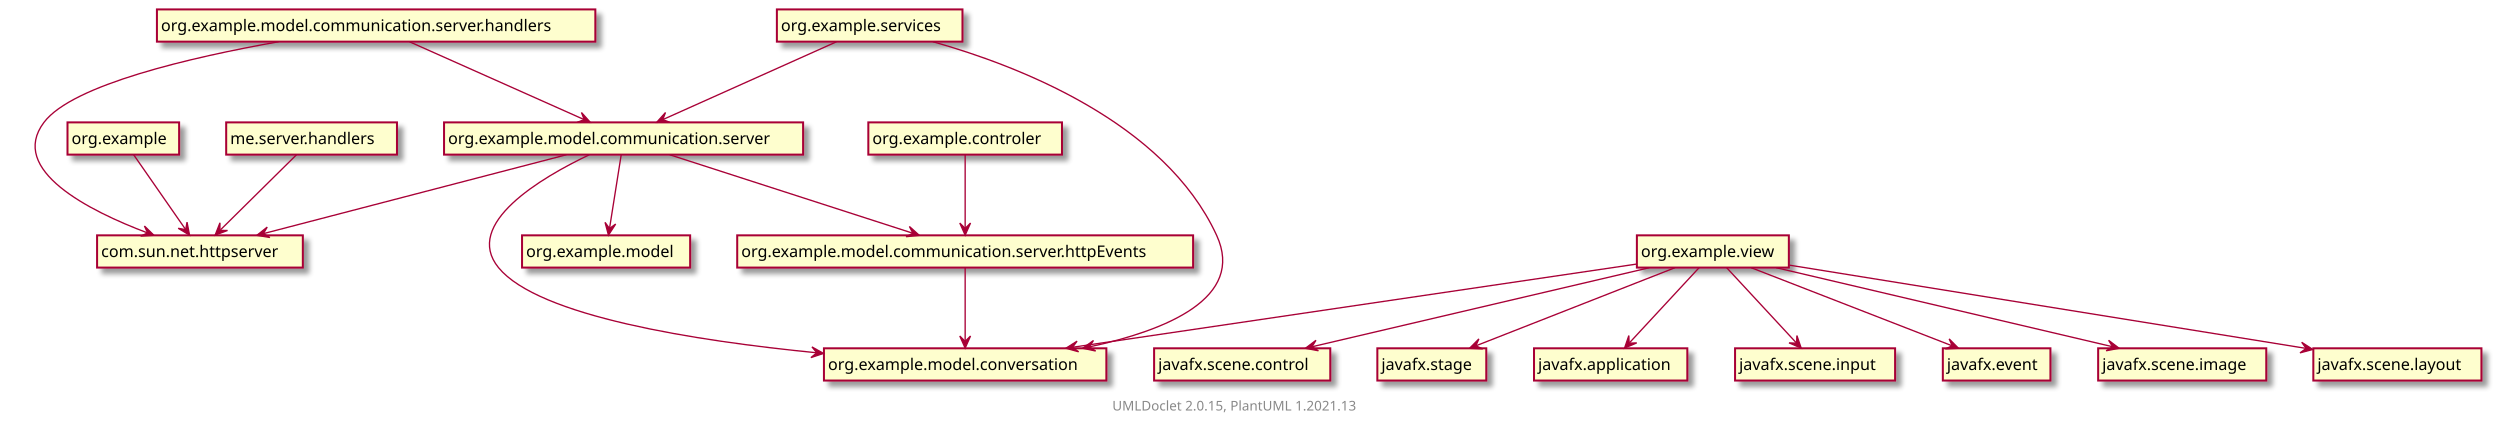
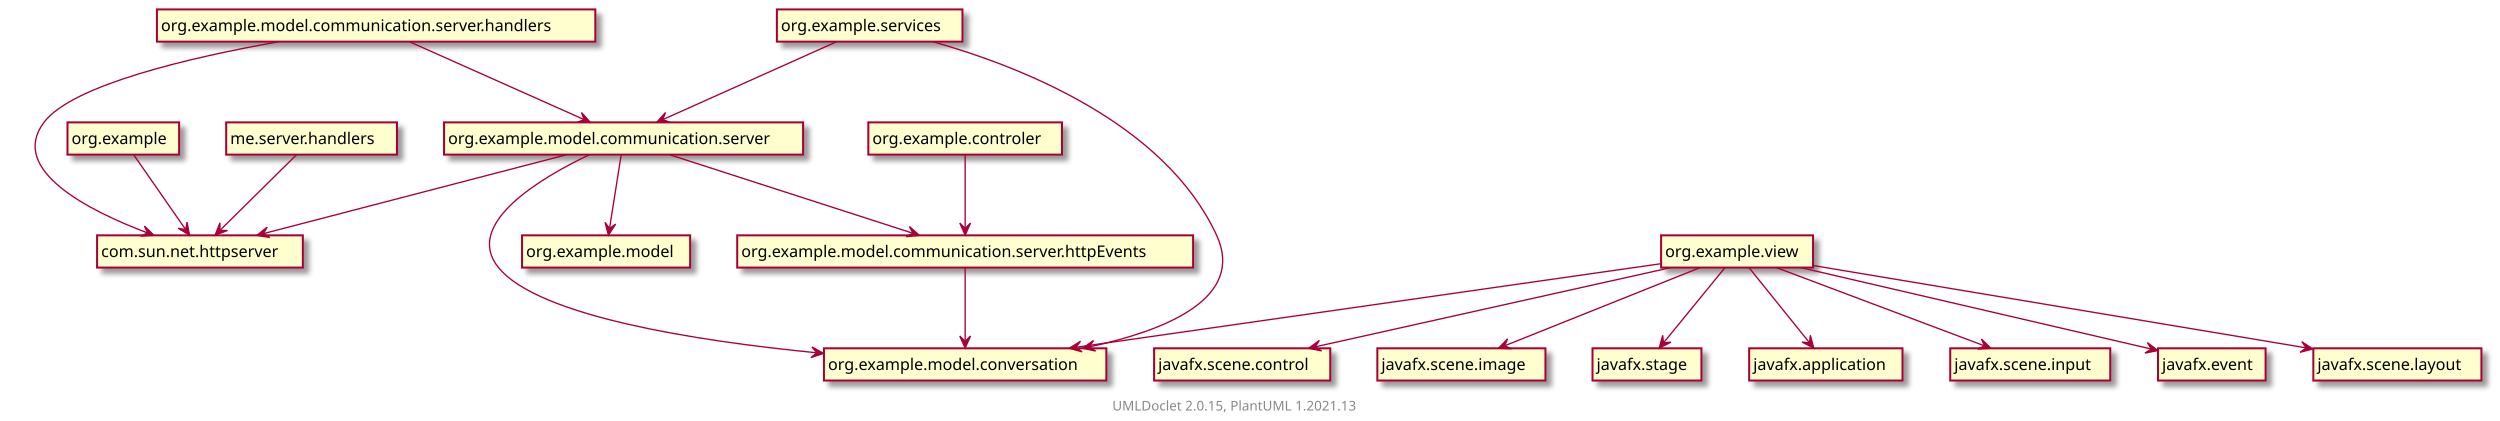
<svg xmlns="http://www.w3.org/2000/svg" xmlns:xlink="http://www.w3.org/1999/xlink" contentScriptType="application/ecmascript" contentStyleType="text/css" height="313px" preserveAspectRatio="none" style="width:1859px;height:313px;background:#FFFFFF;" version="1.1" viewBox="0 0 1859 313" width="1859px" zoomAndPan="magnify">
  <defs>
-     <filter height="300%" id="f1i1ynslbng1ol" width="300%" x="-1" y="-1">
+     <filter height="300%" id="f1oka1sgx9yz8z" width="300%" x="-1" y="-1">
      <feGaussianBlur result="blurOut" stdDeviation="2.0" />
      <feColorMatrix in="blurOut" result="blurOut2" type="matrix" values="0 0 0 0 0 0 0 0 0 0 0 0 0 0 0 0 0 0 .4 0" />
      <feOffset dx="4.0" dy="4.0" in="blurOut2" result="blurOut3" />
      <feBlend in="SourceGraphic" in2="blurOut3" mode="normal" />
    </filter>
  </defs>
  <g>
    <a href="me/server/handlers/package-summary.html" target="_top" title="me/server/handlers/package-summary.html" xlink:actuate="onRequest" xlink:href="me/server/handlers/package-summary.html" xlink:show="new" xlink:title="me/server/handlers/package-summary.html" xlink:type="simple">
-       <rect codeLine="28" fill="#FEFECE" filter="url(#f1i1ynslbng1ol)" height="23.969" id="me.server.handlers" style="stroke:#A80036;stroke-width:1.5;" width="127" x="168.19" y="91" />
+       <rect codeLine="28" fill="#FEFECE" filter="url(#f1oka1sgx9yz8z)" height="23.969" id="me.server.handlers" style="stroke:#A80036;stroke-width:1.5;" width="127" x="168.19" y="91" />
      <text fill="#000000" font-family="sans-serif" font-size="12" lengthAdjust="spacing" textLength="121" x="171.19" y="107.139">me.server.handlers</text>
    </a>
-     <rect fill="#FEFECE" filter="url(#f1i1ynslbng1ol)" height="23.969" id="com.sun.net.httpserver" style="stroke:#A80036;stroke-width:1.5;" width="153" x="72.19" y="175" />
+     <rect fill="#FEFECE" filter="url(#f1oka1sgx9yz8z)" height="23.969" id="com.sun.net.httpserver" style="stroke:#A80036;stroke-width:1.5;" width="153" x="72.19" y="175" />
    <text fill="#000000" font-family="sans-serif" font-size="12" lengthAdjust="spacing" textLength="147" x="75.19" y="191.139">com.sun.net.httpserver</text>
    <a href="org/example/package-summary.html" target="_top" title="org/example/package-summary.html" xlink:actuate="onRequest" xlink:href="org/example/package-summary.html" xlink:show="new" xlink:title="org/example/package-summary.html" xlink:type="simple">
-       <rect codeLine="30" fill="#FEFECE" filter="url(#f1i1ynslbng1ol)" height="23.969" id="org.example" style="stroke:#A80036;stroke-width:1.5;" width="83" x="50.19" y="91" />
+       <rect codeLine="30" fill="#FEFECE" filter="url(#f1oka1sgx9yz8z)" height="23.969" id="org.example" style="stroke:#A80036;stroke-width:1.5;" width="83" x="50.19" y="91" />
      <text fill="#000000" font-family="sans-serif" font-size="12" lengthAdjust="spacing" textLength="77" x="53.19" y="107.139">org.example</text>
    </a>
    <a href="org/example/services/package-summary.html" target="_top" title="org/example/services/package-summary.html" xlink:actuate="onRequest" xlink:href="org/example/services/package-summary.html" xlink:show="new" xlink:title="org/example/services/package-summary.html" xlink:type="simple">
-       <rect codeLine="32" fill="#FEFECE" filter="url(#f1i1ynslbng1ol)" height="23.969" id="org.example.services" style="stroke:#A80036;stroke-width:1.5;" width="138" x="577.69" y="7" />
+       <rect codeLine="32" fill="#FEFECE" filter="url(#f1oka1sgx9yz8z)" height="23.969" id="org.example.services" style="stroke:#A80036;stroke-width:1.5;" width="138" x="577.69" y="7" />
      <text fill="#000000" font-family="sans-serif" font-size="12" lengthAdjust="spacing" textLength="132" x="580.69" y="23.139">org.example.services</text>
    </a>
    <a href="org/example/model/conversation/package-summary.html" target="_top" title="org/example/model/conversation/package-summary.html" xlink:actuate="onRequest" xlink:href="org/example/model/conversation/package-summary.html" xlink:show="new" xlink:title="org/example/model/conversation/package-summary.html" xlink:type="simple">
-       <rect codeLine="34" fill="#FEFECE" filter="url(#f1i1ynslbng1ol)" height="23.969" id="org.example.model.conversation" style="stroke:#A80036;stroke-width:1.5;" width="210" x="612.69" y="259" />
+       <rect codeLine="34" fill="#FEFECE" filter="url(#f1oka1sgx9yz8z)" height="23.969" id="org.example.model.conversation" style="stroke:#A80036;stroke-width:1.5;" width="210" x="612.69" y="259" />
      <text fill="#000000" font-family="sans-serif" font-size="12" lengthAdjust="spacing" textLength="204" x="615.69" y="275.139">org.example.model.conversation</text>
    </a>
    <a href="org/example/model/communication/server/package-summary.html" target="_top" title="org/example/model/communication/server/package-summary.html" xlink:actuate="onRequest" xlink:href="org/example/model/communication/server/package-summary.html" xlink:show="new" xlink:title="org/example/model/communication/server/package-summary.html" xlink:type="simple">
-       <rect codeLine="36" fill="#FEFECE" filter="url(#f1i1ynslbng1ol)" height="23.969" id="org.example.model.communication.server" style="stroke:#A80036;stroke-width:1.5;" width="267" x="330.19" y="91" />
+       <rect codeLine="36" fill="#FEFECE" filter="url(#f1oka1sgx9yz8z)" height="23.969" id="org.example.model.communication.server" style="stroke:#A80036;stroke-width:1.5;" width="267" x="330.19" y="91" />
      <text fill="#000000" font-family="sans-serif" font-size="12" lengthAdjust="spacing" textLength="261" x="333.19" y="107.139">org.example.model.communication.server</text>
    </a>
    <a href="org/example/controler/package-summary.html" target="_top" title="org/example/controler/package-summary.html" xlink:actuate="onRequest" xlink:href="org/example/controler/package-summary.html" xlink:show="new" xlink:title="org/example/controler/package-summary.html" xlink:type="simple">
-       <rect codeLine="38" fill="#FEFECE" filter="url(#f1i1ynslbng1ol)" height="23.969" id="org.example.controler" style="stroke:#A80036;stroke-width:1.5;" width="144" x="645.69" y="91" />
+       <rect codeLine="38" fill="#FEFECE" filter="url(#f1oka1sgx9yz8z)" height="23.969" id="org.example.controler" style="stroke:#A80036;stroke-width:1.5;" width="144" x="645.69" y="91" />
      <text fill="#000000" font-family="sans-serif" font-size="12" lengthAdjust="spacing" textLength="138" x="648.69" y="107.139">org.example.controler</text>
    </a>
    <a href="org/example/model/communication/server/httpEvents/package-summary.html" target="_top" title="org/example/model/communication/server/httpEvents/package-summary.html" xlink:actuate="onRequest" xlink:href="org/example/model/communication/server/httpEvents/package-summary.html" xlink:show="new" xlink:title="org/example/model/communication/server/httpEvents/package-summary.html" xlink:type="simple">
-       <rect codeLine="40" fill="#FEFECE" filter="url(#f1i1ynslbng1ol)" height="23.969" id="org.example.model.communication.server.httpEvents" style="stroke:#A80036;stroke-width:1.5;" width="339" x="548.19" y="175" />
+       <rect codeLine="40" fill="#FEFECE" filter="url(#f1oka1sgx9yz8z)" height="23.969" id="org.example.model.communication.server.httpEvents" style="stroke:#A80036;stroke-width:1.5;" width="339" x="548.19" y="175" />
      <text fill="#000000" font-family="sans-serif" font-size="12" lengthAdjust="spacing" textLength="333" x="551.19" y="191.139">org.example.model.communication.server.httpEvents</text>
    </a>
    <a href="org/example/view/package-summary.html" target="_top" title="org/example/view/package-summary.html" xlink:actuate="onRequest" xlink:href="org/example/view/package-summary.html" xlink:show="new" xlink:title="org/example/view/package-summary.html" xlink:type="simple">
-       <rect codeLine="42" fill="#FEFECE" filter="url(#f1i1ynslbng1ol)" height="23.969" id="org.example.view" style="stroke:#A80036;stroke-width:1.5;" width="113" x="1217.19" y="175" />
-       <text fill="#000000" font-family="sans-serif" font-size="12" lengthAdjust="spacing" textLength="107" x="1220.19" y="191.139">org.example.view</text>
+       <rect codeLine="42" fill="#FEFECE" filter="url(#f1oka1sgx9yz8z)" height="23.969" id="org.example.view" style="stroke:#A80036;stroke-width:1.5;" width="113" x="1235.19" y="175" />
+       <text fill="#000000" font-family="sans-serif" font-size="12" lengthAdjust="spacing" textLength="107" x="1238.19" y="191.139">org.example.view</text>
    </a>
-     <rect fill="#FEFECE" filter="url(#f1i1ynslbng1ol)" height="23.969" id="javafx.scene.layout" style="stroke:#A80036;stroke-width:1.5;" width="125" x="1720.19" y="259" />
+     <rect fill="#FEFECE" filter="url(#f1oka1sgx9yz8z)" height="23.969" id="javafx.scene.layout" style="stroke:#A80036;stroke-width:1.5;" width="125" x="1720.19" y="259" />
    <text fill="#000000" font-family="sans-serif" font-size="12" lengthAdjust="spacing" textLength="119" x="1723.19" y="275.139">javafx.scene.layout</text>
-     <rect fill="#FEFECE" filter="url(#f1i1ynslbng1ol)" height="23.969" id="javafx.scene.control" style="stroke:#A80036;stroke-width:1.5;" width="131" x="858.19" y="259" />
+     <rect fill="#FEFECE" filter="url(#f1oka1sgx9yz8z)" height="23.969" id="javafx.scene.control" style="stroke:#A80036;stroke-width:1.5;" width="131" x="858.19" y="259" />
    <text fill="#000000" font-family="sans-serif" font-size="12" lengthAdjust="spacing" textLength="125" x="861.19" y="275.139">javafx.scene.control</text>
-     <rect fill="#FEFECE" filter="url(#f1i1ynslbng1ol)" height="23.969" id="javafx.stage" style="stroke:#A80036;stroke-width:1.5;" width="81" x="1024.19" y="259" />
-     <text fill="#000000" font-family="sans-serif" font-size="12" lengthAdjust="spacing" textLength="75" x="1027.19" y="275.139">javafx.stage</text>
-     <rect fill="#FEFECE" filter="url(#f1i1ynslbng1ol)" height="23.969" id="javafx.application" style="stroke:#A80036;stroke-width:1.5;" width="114" x="1140.69" y="259" />
-     <text fill="#000000" font-family="sans-serif" font-size="12" lengthAdjust="spacing" textLength="108" x="1143.69" y="275.139">javafx.application</text>
-     <rect fill="#FEFECE" filter="url(#f1i1ynslbng1ol)" height="23.969" id="javafx.scene.input" style="stroke:#A80036;stroke-width:1.5;" width="119" x="1290.19" y="259" />
-     <text fill="#000000" font-family="sans-serif" font-size="12" lengthAdjust="spacing" textLength="113" x="1293.19" y="275.139">javafx.scene.input</text>
-     <rect fill="#FEFECE" filter="url(#f1i1ynslbng1ol)" height="23.969" id="javafx.event" style="stroke:#A80036;stroke-width:1.5;" width="80" x="1444.69" y="259" />
-     <text fill="#000000" font-family="sans-serif" font-size="12" lengthAdjust="spacing" textLength="74" x="1447.69" y="275.139">javafx.event</text>
-     <rect fill="#FEFECE" filter="url(#f1i1ynslbng1ol)" height="23.969" id="javafx.scene.image" style="stroke:#A80036;stroke-width:1.5;" width="125" x="1560.19" y="259" />
-     <text fill="#000000" font-family="sans-serif" font-size="12" lengthAdjust="spacing" textLength="119" x="1563.19" y="275.139">javafx.scene.image</text>
+     <rect fill="#FEFECE" filter="url(#f1oka1sgx9yz8z)" height="23.969" id="javafx.scene.image" style="stroke:#A80036;stroke-width:1.5;" width="125" x="1024.19" y="259" />
+     <text fill="#000000" font-family="sans-serif" font-size="12" lengthAdjust="spacing" textLength="119" x="1027.19" y="275.139">javafx.scene.image</text>
+     <rect fill="#FEFECE" filter="url(#f1oka1sgx9yz8z)" height="23.969" id="javafx.stage" style="stroke:#A80036;stroke-width:1.5;" width="81" x="1184.19" y="259" />
+     <text fill="#000000" font-family="sans-serif" font-size="12" lengthAdjust="spacing" textLength="75" x="1187.19" y="275.139">javafx.stage</text>
+     <rect fill="#FEFECE" filter="url(#f1oka1sgx9yz8z)" height="23.969" id="javafx.application" style="stroke:#A80036;stroke-width:1.5;" width="114" x="1300.69" y="259" />
+     <text fill="#000000" font-family="sans-serif" font-size="12" lengthAdjust="spacing" textLength="108" x="1303.69" y="275.139">javafx.application</text>
+     <rect fill="#FEFECE" filter="url(#f1oka1sgx9yz8z)" height="23.969" id="javafx.scene.input" style="stroke:#A80036;stroke-width:1.5;" width="119" x="1450.19" y="259" />
+     <text fill="#000000" font-family="sans-serif" font-size="12" lengthAdjust="spacing" textLength="113" x="1453.19" y="275.139">javafx.scene.input</text>
+     <rect fill="#FEFECE" filter="url(#f1oka1sgx9yz8z)" height="23.969" id="javafx.event" style="stroke:#A80036;stroke-width:1.5;" width="80" x="1604.69" y="259" />
+     <text fill="#000000" font-family="sans-serif" font-size="12" lengthAdjust="spacing" textLength="74" x="1607.69" y="275.139">javafx.event</text>
    <a href="org/example/model/communication/server/handlers/package-summary.html" target="_top" title="org/example/model/communication/server/handlers/package-summary.html" xlink:actuate="onRequest" xlink:href="org/example/model/communication/server/handlers/package-summary.html" xlink:show="new" xlink:title="org/example/model/communication/server/handlers/package-summary.html" xlink:type="simple">
-       <rect codeLine="44" fill="#FEFECE" filter="url(#f1i1ynslbng1ol)" height="23.969" id="org.example.model.communication.server.handlers" style="stroke:#A80036;stroke-width:1.5;" width="326" x="116.69" y="7" />
+       <rect codeLine="44" fill="#FEFECE" filter="url(#f1oka1sgx9yz8z)" height="23.969" id="org.example.model.communication.server.handlers" style="stroke:#A80036;stroke-width:1.5;" width="326" x="116.69" y="7" />
      <text fill="#000000" font-family="sans-serif" font-size="12" lengthAdjust="spacing" textLength="320" x="119.69" y="23.139">org.example.model.communication.server.handlers</text>
    </a>
    <a href="org/example/model/package-summary.html" target="_top" title="org/example/model/package-summary.html" xlink:actuate="onRequest" xlink:href="org/example/model/package-summary.html" xlink:show="new" xlink:title="org/example/model/package-summary.html" xlink:type="simple">
-       <rect codeLine="46" fill="#FEFECE" filter="url(#f1i1ynslbng1ol)" height="23.969" id="org.example.model" style="stroke:#A80036;stroke-width:1.5;" width="125" x="388.19" y="175" />
+       <rect codeLine="46" fill="#FEFECE" filter="url(#f1oka1sgx9yz8z)" height="23.969" id="org.example.model" style="stroke:#A80036;stroke-width:1.5;" width="125" x="388.19" y="175" />
      <text fill="#000000" font-family="sans-serif" font-size="12" lengthAdjust="spacing" textLength="119" x="391.19" y="191.139">org.example.model</text>
    </a>
    <path codeLine="6" d="M220.49,115.06 C205.89,129.49 180.28,154.79 163.92,170.95 " fill="none" id="me.server.handlers-to-com.sun.net.httpserver" style="stroke:#A80036;stroke-width:1.0;" />
    <polygon fill="#A80036" points="159.97,174.85,169.184,171.37,163.527,171.336,163.561,165.679,159.97,174.85" style="stroke:#A80036;stroke-width:1.0;" />
    <path codeLine="7" d="M99.37,115.06 C109.32,129.36 126.69,154.36 137.94,170.54 " fill="none" id="org.example-to-com.sun.net.httpserver" style="stroke:#A80036;stroke-width:1.0;" />
    <polygon fill="#A80036" points="140.94,174.85,139.076,165.179,138.081,170.748,132.513,169.753,140.94,174.85" style="stroke:#A80036;stroke-width:1.0;" />
    <path codeLine="8" d="M693.65,31.02 C756.89,48.81 865.93,90.74 904.69,175 C926.1,221.57 867.44,245.64 810.28,257.89 " fill="none" id="org.example.services-to-org.example.model.conversation" style="stroke:#A80036;stroke-width:1.0;" />
    <polygon fill="#A80036" points="805.11,258.96,814.74,261.026,810.003,257.933,813.096,253.196,805.11,258.96" style="stroke:#A80036;stroke-width:1.0;" />
    <path codeLine="9" d="M622.01,31.06 C588.49,46.08 528.66,72.89 492.93,88.9 " fill="none" id="org.example.services-to-org.example.model.communication.server" style="stroke:#A80036;stroke-width:1.0;" />
    <polygon fill="#A80036" points="488.27,90.99,498.119,90.97,492.835,88.95,494.855,83.666,488.27,90.99" style="stroke:#A80036;stroke-width:1.0;" />
    <path codeLine="10" d="M717.69,115.06 C717.69,129.12 717.69,153.51 717.69,169.7 " fill="none" id="org.example.controler-to-org.example.model.communication.server.httpEvents" style="stroke:#A80036;stroke-width:1.0;" />
    <polygon fill="#A80036" points="717.69,174.85,721.69,165.85,717.69,169.85,713.69,165.85,717.69,174.85" style="stroke:#A80036;stroke-width:1.0;" />
-     <path codeLine="11" d="M1330.59,197.17 C1424.99,212.37 1613.54,242.75 1714.75,259.06 " fill="none" id="org.example.view-to-javafx.scene.layout" style="stroke:#A80036;stroke-width:1.0;" />
-     <polygon fill="#A80036" points="1719.8,259.87,1711.542,254.503,1714.862,259.083,1710.283,262.403,1719.8,259.87" style="stroke:#A80036;stroke-width:1.0;" />
-     <path codeLine="12" d="M1226.48,199.06 C1161.2,214.35 1043.74,241.87 975.9,257.77 " fill="none" id="org.example.view-to-javafx.scene.control" style="stroke:#A80036;stroke-width:1.0;" />
-     <polygon fill="#A80036" points="970.7,258.99,980.376,260.829,975.568,257.848,978.548,253.04,970.7,258.99" style="stroke:#A80036;stroke-width:1.0;" />
-     <path codeLine="13" d="M1245.5,199.06 C1207.06,214.14 1138.34,241.1 1097.59,257.09 " fill="none" id="org.example.view-to-javafx.stage" style="stroke:#A80036;stroke-width:1.0;" />
-     <polygon fill="#A80036" points="1092.76,258.99,1102.598,259.45,1097.419,257.175,1099.694,251.996,1092.76,258.99" style="stroke:#A80036;stroke-width:1.0;" />
-     <path codeLine="14" d="M1263.44,199.06 C1250.07,213.49 1226.61,238.79 1211.63,254.95 " fill="none" id="org.example.view-to-javafx.application" style="stroke:#A80036;stroke-width:1.0;" />
-     <polygon fill="#A80036" points="1208.02,258.85,1217.07,254.964,1211.417,255.181,1211.2,249.529,1208.02,258.85" style="stroke:#A80036;stroke-width:1.0;" />
-     <path codeLine="15" d="M1283.94,199.06 C1297.31,213.49 1320.76,238.79 1335.74,254.95 " fill="none" id="org.example.view-to-javafx.scene.input" style="stroke:#A80036;stroke-width:1.0;" />
-     <polygon fill="#A80036" points="1339.36,258.85,1336.18,249.529,1335.963,255.181,1330.31,254.964,1339.36,258.85" style="stroke:#A80036;stroke-width:1.0;" />
-     <path codeLine="16" d="M1217.06,196.35 C1117.64,211.01 911.49,241.42 797.61,258.21 " fill="none" id="org.example.view-to-org.example.model.conversation" style="stroke:#A80036;stroke-width:1.0;" />
-     <polygon fill="#A80036" points="792.59,258.95,802.077,261.595,797.537,258.221,800.91,253.68,792.59,258.95" style="stroke:#A80036;stroke-width:1.0;" />
-     <path codeLine="17" d="M1302.14,199.06 C1340.95,214.14 1410.33,241.1 1451.47,257.09 " fill="none" id="org.example.view-to-javafx.event" style="stroke:#A80036;stroke-width:1.0;" />
-     <polygon fill="#A80036" points="1456.35,258.99,1449.409,252.003,1451.689,257.18,1446.512,259.46,1456.35,258.99" style="stroke:#A80036;stroke-width:1.0;" />
-     <path codeLine="18" d="M1320.75,199.06 C1385.85,214.35 1502.98,241.87 1570.62,257.77 " fill="none" id="org.example.view-to-javafx.scene.image" style="stroke:#A80036;stroke-width:1.0;" />
-     <polygon fill="#A80036" points="1575.81,258.99,1567.961,253.04,1570.942,257.848,1566.134,260.829,1575.81,258.99" style="stroke:#A80036;stroke-width:1.0;" />
+     <path codeLine="11" d="M1348.49,197.49 C1439.38,212.67 1617.17,242.36 1714.68,258.64 " fill="none" id="org.example.view-to-javafx.scene.layout" style="stroke:#A80036;stroke-width:1.0;" />
+     <polygon fill="#A80036" points="1719.84,259.5,1711.61,254.09,1714.907,258.687,1710.31,261.984,1719.84,259.5" style="stroke:#A80036;stroke-width:1.0;" />
+     <path codeLine="12" d="M1242.06,199.06 C1173.28,214.39 1049.42,241.98 978.16,257.86 " fill="none" id="org.example.view-to-javafx.scene.control" style="stroke:#A80036;stroke-width:1.0;" />
+     <polygon fill="#A80036" points="973.12,258.99,982.773,260.942,978.001,257.905,981.038,253.133,973.12,258.99" style="stroke:#A80036;stroke-width:1.0;" />
+     <path codeLine="13" d="M1264.04,199.06 C1226.34,214.14 1158.93,241.1 1118.96,257.09 " fill="none" id="org.example.view-to-javafx.scene.image" style="stroke:#A80036;stroke-width:1.0;" />
+     <polygon fill="#A80036" points="1114.22,258.99,1124.062,259.361,1118.862,257.133,1121.091,251.934,1114.22,258.99" style="stroke:#A80036;stroke-width:1.0;" />
+     <path codeLine="14" d="M1282.65,199.06 C1270.86,213.49 1250.19,238.79 1236.98,254.95 " fill="none" id="org.example.view-to-javafx.stage" style="stroke:#A80036;stroke-width:1.0;" />
+     <polygon fill="#A80036" points="1233.79,258.85,1242.578,254.403,1236.95,254.975,1236.378,249.347,1233.79,258.85" style="stroke:#A80036;stroke-width:1.0;" />
+     <path codeLine="15" d="M1300.59,199.06 C1312.2,213.49 1332.57,238.79 1345.58,254.95 " fill="none" id="org.example.view-to-javafx.application" style="stroke:#A80036;stroke-width:1.0;" />
+     <polygon fill="#A80036" points="1348.72,258.85,1346.17,249.337,1345.576,254.962,1339.95,254.368,1348.72,258.85" style="stroke:#A80036;stroke-width:1.0;" />
+     <path codeLine="16" d="M1321.09,199.06 C1361.26,214.17 1433.16,241.21 1475.63,257.19 " fill="none" id="org.example.view-to-javafx.scene.input" style="stroke:#A80036;stroke-width:1.0;" />
+     <polygon fill="#A80036" points="1480.41,258.99,1473.395,252.077,1475.73,257.23,1470.578,259.565,1480.41,258.99" style="stroke:#A80036;stroke-width:1.0;" />
+     <path codeLine="17" d="M1235.08,196.09 C1133.22,210.64 918.66,241.29 800.35,258.19 " fill="none" id="org.example.view-to-org.example.model.conversation" style="stroke:#A80036;stroke-width:1.0;" />
+     <polygon fill="#A80036" points="795.13,258.94,804.602,261.639,800.081,258.239,803.48,253.718,795.13,258.94" style="stroke:#A80036;stroke-width:1.0;" />
+     <path codeLine="18" d="M1339.29,199.06 C1407.62,214.93 1532.59,243.96 1599.53,259.51 " fill="none" id="org.example.view-to-javafx.event" style="stroke:#A80036;stroke-width:1.0;" />
+     <polygon fill="#A80036" points="1604.64,260.7,1596.792,254.75,1599.772,259.558,1594.964,262.539,1604.64,260.7" style="stroke:#A80036;stroke-width:1.0;" />
    <path codeLine="19" d="M717.69,199.06 C717.69,213.12 717.69,237.51 717.69,253.7 " fill="none" id="org.example.model.communication.server.httpEvents-to-org.example.model.conversation" style="stroke:#A80036;stroke-width:1.0;" />
    <polygon fill="#A80036" points="717.69,258.85,721.69,249.85,717.69,253.85,713.69,249.85,717.69,258.85" style="stroke:#A80036;stroke-width:1.0;" />
    <path codeLine="20" d="M207.2,31.03 C142.16,42.59 53.79,62.98 32.69,91 C6,126.44 66.26,156.8 109.53,173.13 " fill="none" id="org.example.model.communication.server.handlers-to-com.sun.net.httpserver" style="stroke:#A80036;stroke-width:1.0;" />
    <polygon fill="#A80036" points="114.45,174.96,107.409,168.073,109.764,173.217,104.62,175.571,114.45,174.96" style="stroke:#A80036;stroke-width:1.0;" />
    <path codeLine="21" d="M304.5,31.06 C338.2,46.08 398.36,72.89 434.28,88.9 " fill="none" id="org.example.model.communication.server.handlers-to-org.example.model.communication.server" style="stroke:#A80036;stroke-width:1.0;" />
    <polygon fill="#A80036" points="438.97,90.99,432.385,83.666,434.405,88.95,429.121,90.97,438.97,90.99" style="stroke:#A80036;stroke-width:1.0;" />
    <path codeLine="22" d="M461.93,115.06 C459.7,129.12 455.84,153.51 453.27,169.7 " fill="none" id="org.example.model.communication.server-to-org.example.model" style="stroke:#A80036;stroke-width:1.0;" />
    <polygon fill="#A80036" points="452.45,174.85,457.813,166.59,453.235,169.912,449.913,165.334,452.45,174.85" style="stroke:#A80036;stroke-width:1.0;" />
    <path codeLine="23" d="M438.21,115.07 C402.34,132.17 344.13,166.46 370.69,199 C400.26,235.24 517.22,253.48 607.26,262.32 " fill="none" id="org.example.model.communication.server-to-org.example.model.conversation" style="stroke:#A80036;stroke-width:1.0;" />
    <polygon fill="#A80036" points="612.34,262.81,603.77,257.956,607.364,262.325,602.995,265.918,612.34,262.81" style="stroke:#A80036;stroke-width:1.0;" />
    <path codeLine="24" d="M421.2,115.06 C362.57,130.32 257.16,157.76 196.05,173.67 " fill="none" id="org.example.model.communication.server-to-com.sun.net.httpserver" style="stroke:#A80036;stroke-width:1.0;" />
    <polygon fill="#A80036" points="191,174.99,200.716,176.6,195.84,173.734,198.706,168.857,191,174.99" style="stroke:#A80036;stroke-width:1.0;" />
    <path codeLine="25" d="M497.94,115.06 C544.94,130.23 629.2,157.43 678.61,173.38 " fill="none" id="org.example.model.communication.server-to-org.example.model.communication.server.httpEvents" style="stroke:#A80036;stroke-width:1.0;" />
    <polygon fill="#A80036" points="683.57,174.99,676.243,168.409,678.814,173.447,673.775,176.018,683.57,174.99" style="stroke:#A80036;stroke-width:1.0;" />
    <text fill="#888888" font-family="sans-serif" font-size="10" lengthAdjust="spacing" textLength="192" x="827.095" y="305.251">UMLDoclet 2.0.15, PlantUML 1.2021.13</text>
  </g>
</svg>
